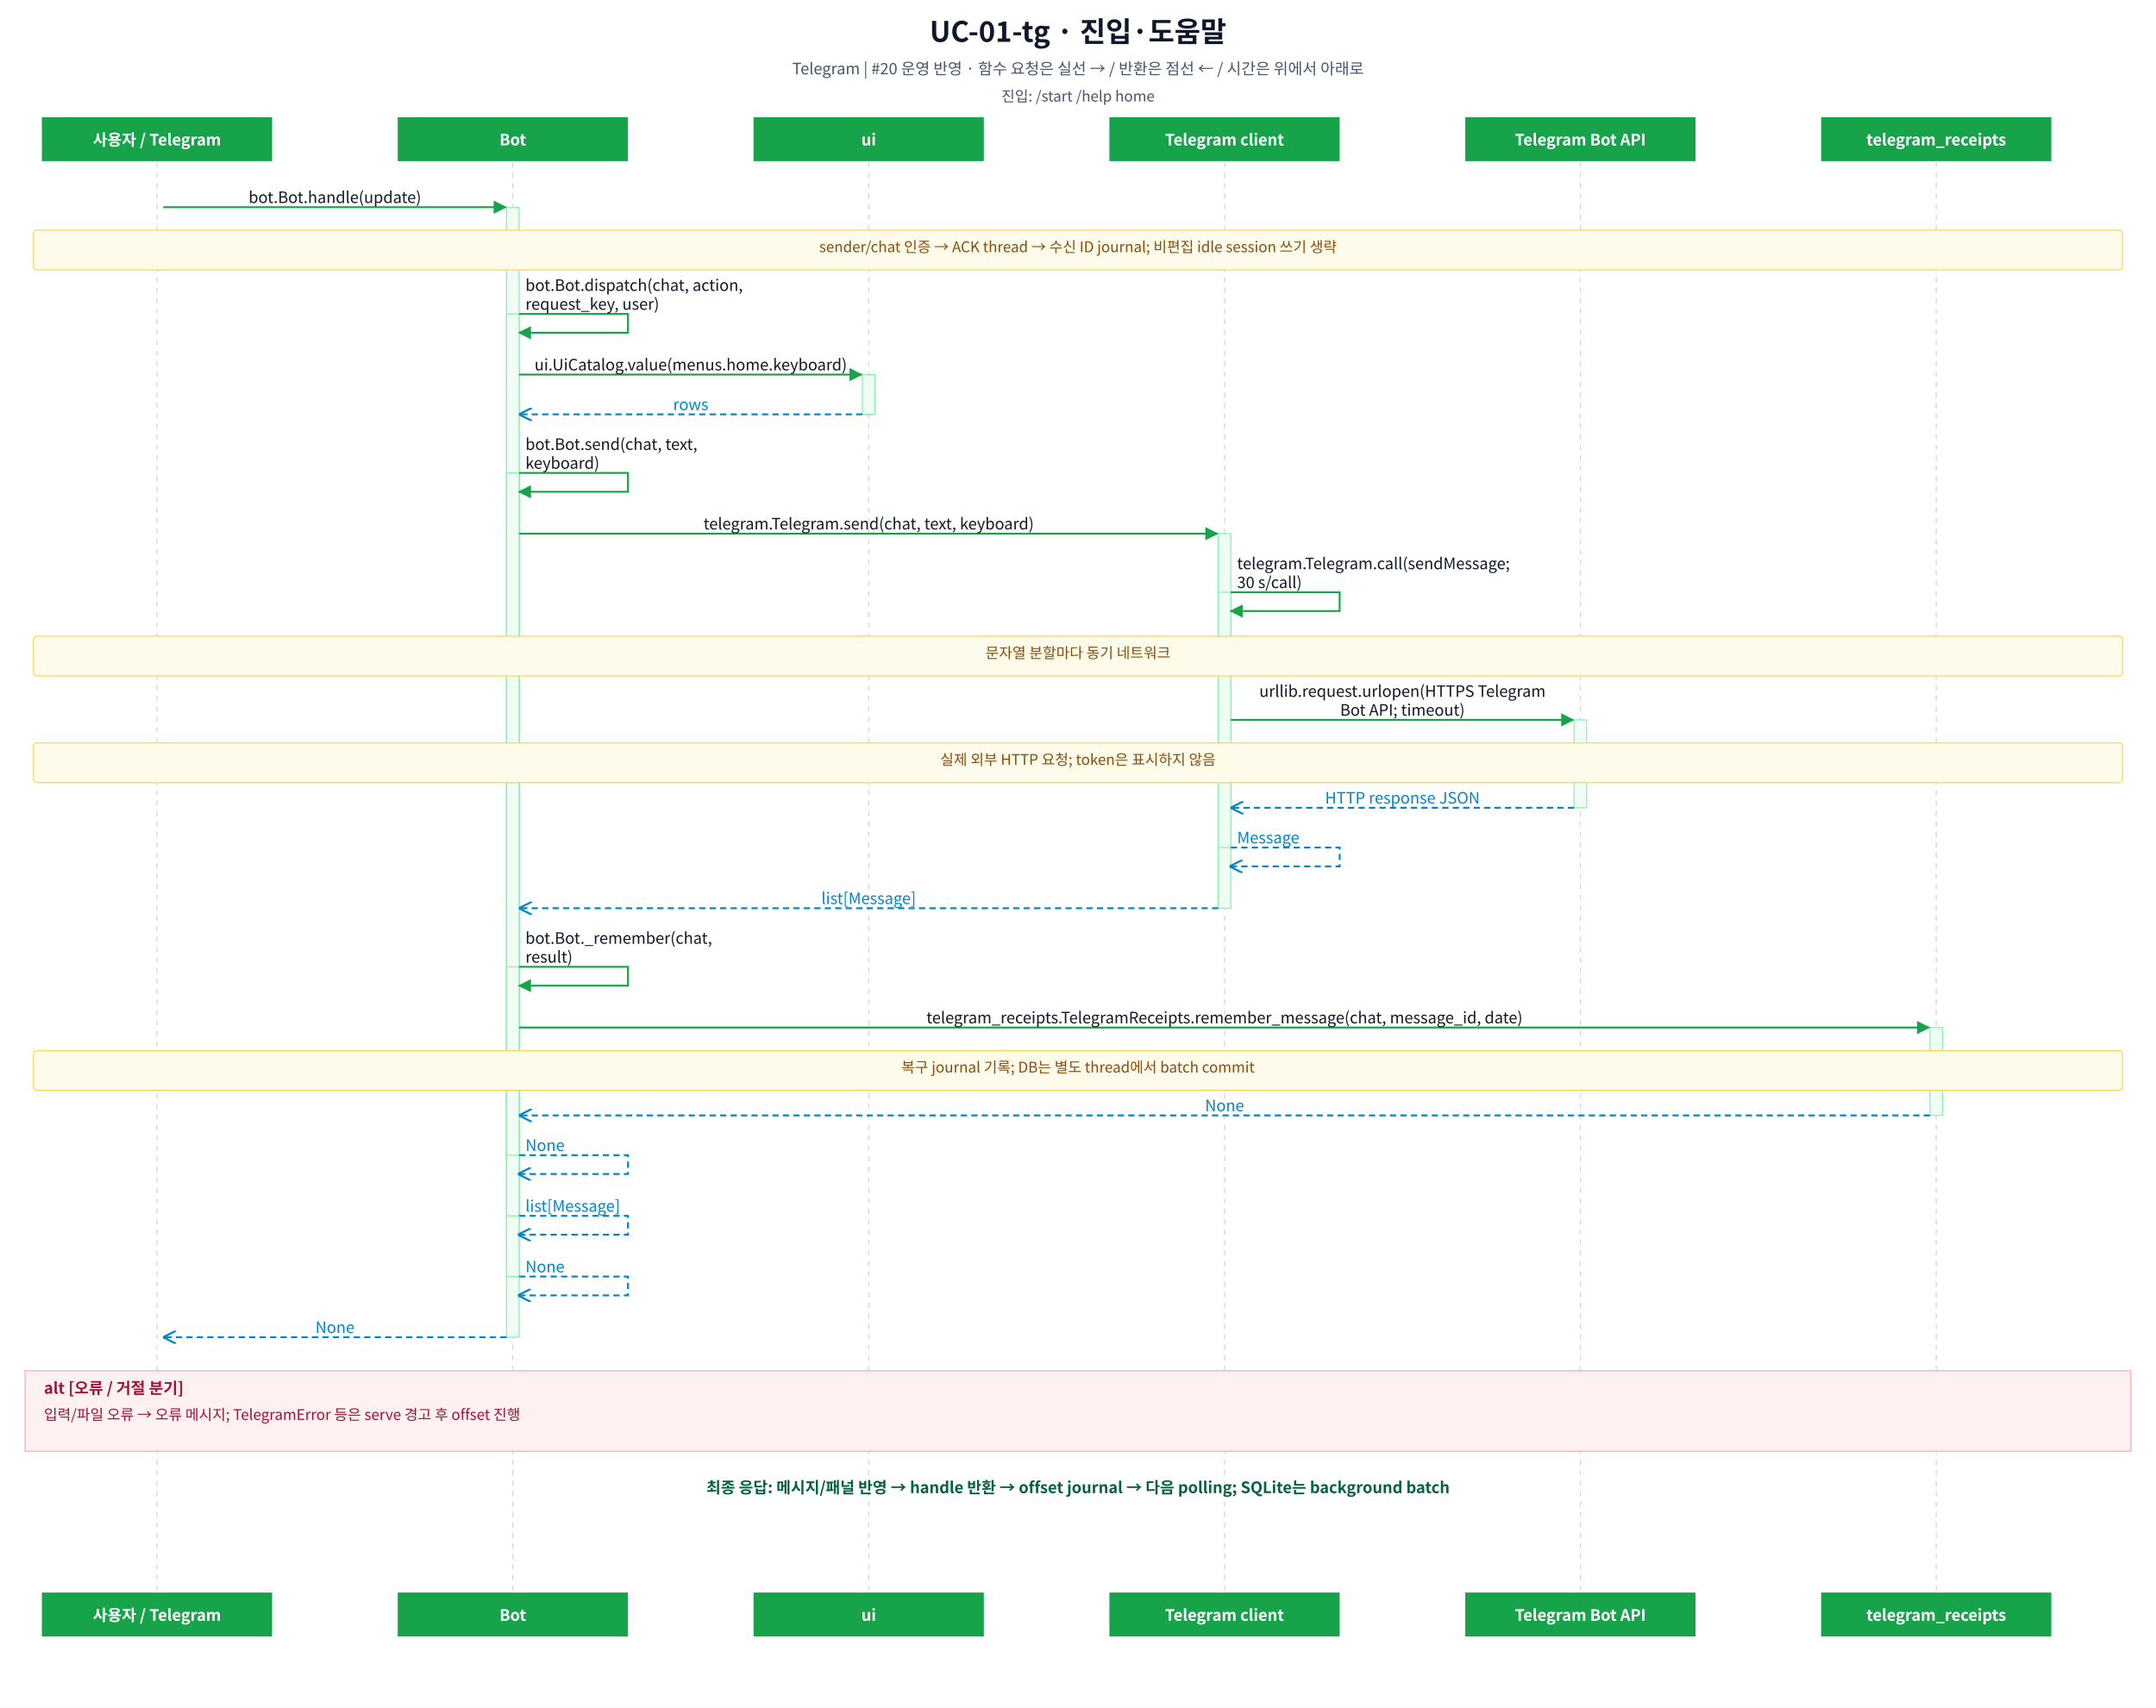
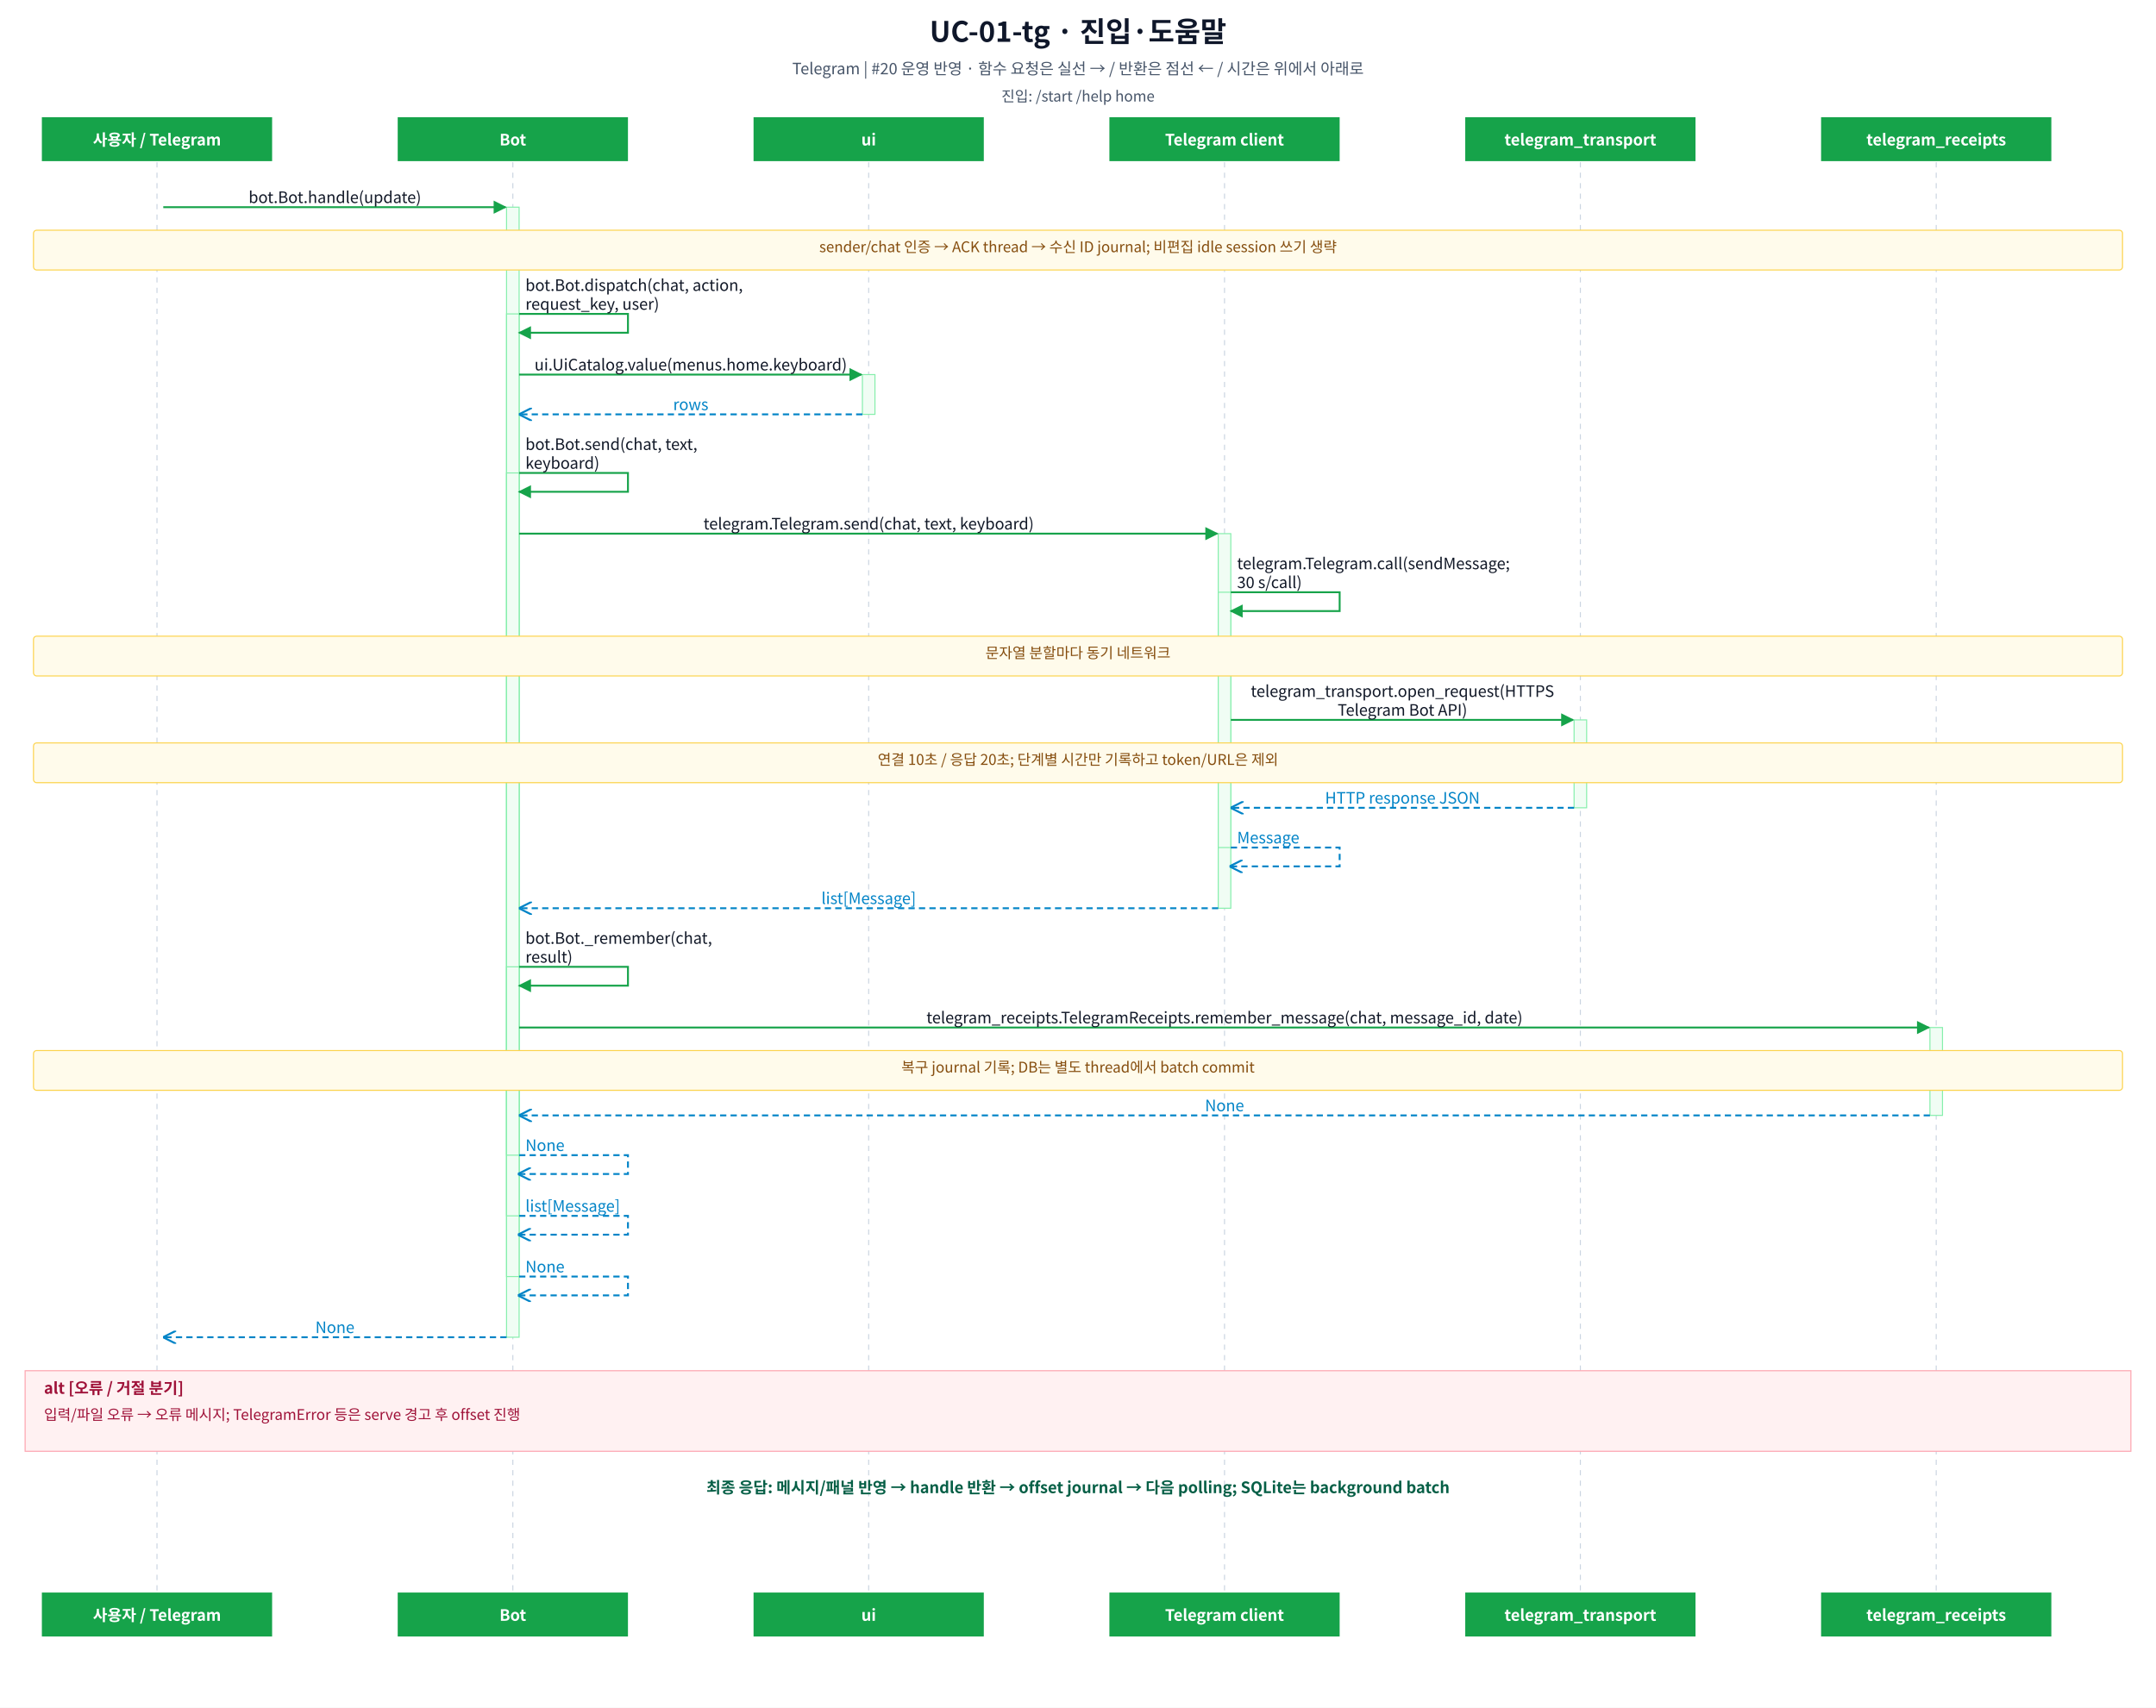
<svg xmlns="http://www.w3.org/2000/svg" width="2060" height="1632" viewBox="0 0 2060 1632" role="img" aria-label="진입·도움말">
  <defs>
    <marker id="req" viewBox="0 0 10 10" refX="9" refY="5" markerWidth="7" markerHeight="7" orient="auto-start-reverse">
      <path d="M0 0 L10 5 L0 10 z" fill="#16a34a" />
    </marker>
    <marker id="ret" viewBox="0 0 10 10" refX="9" refY="5" markerWidth="7" markerHeight="7" orient="auto-start-reverse">
      <path d="M0 0 L10 5 L0 10" fill="none" stroke="#0284c7" stroke-width="1.5" />
    </marker>
  </defs>
  <rect width="100%" height="100%" fill="white" />
  <g font-family="Noto Sans CJK KR, sans-serif">
    <text x="1030.0" y="40" text-anchor="middle" font-size="27" fill="#0f172a" font-weight="700">UC-01-tg · 진입·도움말</text>
    <text x="1030.0" y="71" text-anchor="middle" font-size="15" fill="#475569">Telegram | #20 운영 반영 · 함수 요청은 실선 → / 반환은 점선 ← / 시간은 위에서 아래로</text>
    <text x="1030.0" y="97" text-anchor="middle" font-size="14" fill="#475569">진입: /start /help home</text>
    <path d="M150.0,155 V1522" stroke="#cbd5e1" stroke-dasharray="5 5" />
    <rect x="40.0" y="112" width="220" height="42" fill="#16a34a" />
    <text x="150.0" y="139" text-anchor="middle" font-size="15" fill="white" font-weight="700">사용자 / Telegram</text>
    <rect x="40.0" y="1522" width="220" height="42" fill="#16a34a" />
    <text x="150.0" y="1549" text-anchor="middle" font-size="15" fill="white" font-weight="700">사용자 / Telegram</text>
    <path d="M490.0,155 V1522" stroke="#cbd5e1" stroke-dasharray="5 5" />
    <rect x="380.0" y="112" width="220" height="42" fill="#16a34a" />
    <text x="490.0" y="139" text-anchor="middle" font-size="15" fill="white" font-weight="700">Bot</text>
    <rect x="380.0" y="1522" width="220" height="42" fill="#16a34a" />
    <text x="490.0" y="1549" text-anchor="middle" font-size="15" fill="white" font-weight="700">Bot</text>
    <path d="M830.0,155 V1522" stroke="#cbd5e1" stroke-dasharray="5 5" />
    <rect x="720.0" y="112" width="220" height="42" fill="#16a34a" />
    <text x="830.0" y="139" text-anchor="middle" font-size="15" fill="white" font-weight="700">ui</text>
    <rect x="720.0" y="1522" width="220" height="42" fill="#16a34a" />
    <text x="830.0" y="1549" text-anchor="middle" font-size="15" fill="white" font-weight="700">ui</text>
    <path d="M1170.0,155 V1522" stroke="#cbd5e1" stroke-dasharray="5 5" />
    <rect x="1060.0" y="112" width="220" height="42" fill="#16a34a" />
    <text x="1170.0" y="139" text-anchor="middle" font-size="15" fill="white" font-weight="700">Telegram client</text>
    <rect x="1060.0" y="1522" width="220" height="42" fill="#16a34a" />
    <text x="1170.0" y="1549" text-anchor="middle" font-size="15" fill="white" font-weight="700">Telegram client</text>
    <path d="M1510.0,155 V1522" stroke="#cbd5e1" stroke-dasharray="5 5" />
    <rect x="1400.0" y="112" width="220" height="42" fill="#16a34a" />
-     <text x="1510.0" y="139" text-anchor="middle" font-size="15" fill="white" font-weight="700">Telegram Bot API</text>
+     <text x="1510.0" y="139" text-anchor="middle" font-size="15" fill="white" font-weight="700">telegram_transport</text>
    <rect x="1400.0" y="1522" width="220" height="42" fill="#16a34a" />
-     <text x="1510.0" y="1549" text-anchor="middle" font-size="15" fill="white" font-weight="700">Telegram Bot API</text>
+     <text x="1510.0" y="1549" text-anchor="middle" font-size="15" fill="white" font-weight="700">telegram_transport</text>
    <path d="M1850.0,155 V1522" stroke="#cbd5e1" stroke-dasharray="5 5" />
    <rect x="1740.0" y="112" width="220" height="42" fill="#16a34a" />
    <text x="1850.0" y="139" text-anchor="middle" font-size="15" fill="white" font-weight="700">telegram_receipts</text>
    <rect x="1740.0" y="1522" width="220" height="42" fill="#16a34a" />
    <text x="1850.0" y="1549" text-anchor="middle" font-size="15" fill="white" font-weight="700">telegram_receipts</text>
    <rect x="484.0" y="198" width="12" height="1080" fill="#f0fdf4" stroke="#86efac" />
    <rect x="484.0" y="300" width="12" height="920" fill="#f0fdf4" stroke="#86efac" />
    <rect x="484.0" y="452" width="12" height="710" fill="#f0fdf4" stroke="#86efac" />
    <rect x="1164.0" y="510" width="12" height="358" fill="#f0fdf4" stroke="#86efac" />
    <rect x="1164.0" y="566" width="12" height="244" fill="#f0fdf4" stroke="#86efac" />
    <rect x="484.0" y="924" width="12" height="180" fill="#f0fdf4" stroke="#86efac" />
    <rect x="1504.0" y="688" width="12" height="84" fill="#f0fdf4" stroke="#86efac" />
    <rect x="1844.0" y="982" width="12" height="84" fill="#f0fdf4" stroke="#86efac" />
    <rect x="824.0" y="358" width="12" height="38" fill="#f0fdf4" stroke="#86efac" />
    <path d="M156.0,198 H483.0" fill="none" stroke="#16a34a" stroke-width="1.8" marker-end="url(#req)" />
    <text x="320.0" y="194" text-anchor="middle" font-size="15" fill="#111827">bot.Bot.handle(update)</text>
    <rect x="32" y="220" width="1996" height="38" rx="3" fill="#fffbeb" stroke="#fcd34d" />
    <text x="1030.0" y="241" text-anchor="middle" font-size="14" fill="#854d0e">sender/chat 인증 → ACK thread → 수신 ID journal; 비편집 idle session 쓰기 생략</text>
    <path d="M496.0,300 H600.0 V318 H496.0" fill="none" stroke="#16a34a" stroke-width="1.8" marker-end="url(#req)" />
    <text x="502.0" y="278" text-anchor="start" font-size="15" fill="#111827">bot.Bot.dispatch(chat, action,</text>
    <text x="502.0" y="296" text-anchor="start" font-size="15" fill="#111827">request_key, user)</text>
    <path d="M496.0,358 H823.0" fill="none" stroke="#16a34a" stroke-width="1.8" marker-end="url(#req)" />
    <text x="660.0" y="354" text-anchor="middle" font-size="15" fill="#111827">ui.UiCatalog.value(menus.home.keyboard)</text>
    <path d="M824.0,396 H497.0" fill="none" stroke="#0284c7" stroke-width="1.8" stroke-dasharray="6 4" marker-end="url(#ret)" />
    <text x="660.0" y="392" text-anchor="middle" font-size="15" fill="#0284c7">rows</text>
    <path d="M496.0,452 H600.0 V470 H496.0" fill="none" stroke="#16a34a" stroke-width="1.8" marker-end="url(#req)" />
    <text x="502.0" y="430" text-anchor="start" font-size="15" fill="#111827">bot.Bot.send(chat, text,</text>
    <text x="502.0" y="448" text-anchor="start" font-size="15" fill="#111827">keyboard)</text>
    <path d="M496.0,510 H1163.0" fill="none" stroke="#16a34a" stroke-width="1.8" marker-end="url(#req)" />
    <text x="830.0" y="506" text-anchor="middle" font-size="15" fill="#111827">telegram.Telegram.send(chat, text, keyboard)</text>
    <path d="M1176.0,566 H1280.0 V584 H1176.0" fill="none" stroke="#16a34a" stroke-width="1.8" marker-end="url(#req)" />
    <text x="1182.0" y="544" text-anchor="start" font-size="15" fill="#111827">telegram.Telegram.call(sendMessage;</text>
    <text x="1182.0" y="562" text-anchor="start" font-size="15" fill="#111827">30 s/call)</text>
    <rect x="32" y="608" width="1996" height="38" rx="3" fill="#fffbeb" stroke="#fcd34d" />
    <text x="1030.0" y="629" text-anchor="middle" font-size="14" fill="#854d0e">문자열 분할마다 동기 네트워크</text>
    <path d="M1176.0,688 H1503.0" fill="none" stroke="#16a34a" stroke-width="1.8" marker-end="url(#req)" />
-     <text x="1340.0" y="666" text-anchor="middle" font-size="15" fill="#111827">urllib.request.urlopen(HTTPS Telegram</text>
-     <text x="1340.0" y="684" text-anchor="middle" font-size="15" fill="#111827">Bot API; timeout)</text>
+     <text x="1340.0" y="666" text-anchor="middle" font-size="15" fill="#111827">telegram_transport.open_request(HTTPS</text>
+     <text x="1340.0" y="684" text-anchor="middle" font-size="15" fill="#111827">Telegram Bot API)</text>
    <rect x="32" y="710" width="1996" height="38" rx="3" fill="#fffbeb" stroke="#fcd34d" />
-     <text x="1030.0" y="731" text-anchor="middle" font-size="14" fill="#854d0e">실제 외부 HTTP 요청; token은 표시하지 않음</text>
+     <text x="1030.0" y="731" text-anchor="middle" font-size="14" fill="#854d0e">연결 10초 / 응답 20초; 단계별 시간만 기록하고 token/URL은 제외</text>
    <path d="M1504.0,772 H1177.0" fill="none" stroke="#0284c7" stroke-width="1.8" stroke-dasharray="6 4" marker-end="url(#ret)" />
    <text x="1340.0" y="768" text-anchor="middle" font-size="15" fill="#0284c7">HTTP response JSON</text>
    <path d="M1176.0,810 H1280.0 V828 H1176.0" fill="none" stroke="#0284c7" stroke-width="1.8" stroke-dasharray="6 4" marker-end="url(#ret)" />
    <text x="1182.0" y="806" text-anchor="start" font-size="15" fill="#0284c7">Message</text>
    <path d="M1164.0,868 H497.0" fill="none" stroke="#0284c7" stroke-width="1.8" stroke-dasharray="6 4" marker-end="url(#ret)" />
    <text x="830.0" y="864" text-anchor="middle" font-size="15" fill="#0284c7">list[Message]</text>
    <path d="M496.0,924 H600.0 V942 H496.0" fill="none" stroke="#16a34a" stroke-width="1.8" marker-end="url(#req)" />
    <text x="502.0" y="902" text-anchor="start" font-size="15" fill="#111827">bot.Bot._remember(chat,</text>
    <text x="502.0" y="920" text-anchor="start" font-size="15" fill="#111827">result)</text>
    <path d="M496.0,982 H1843.0" fill="none" stroke="#16a34a" stroke-width="1.8" marker-end="url(#req)" />
    <text x="1170.0" y="978" text-anchor="middle" font-size="15" fill="#111827">telegram_receipts.TelegramReceipts.remember_message(chat, message_id, date)</text>
    <rect x="32" y="1004" width="1996" height="38" rx="3" fill="#fffbeb" stroke="#fcd34d" />
    <text x="1030.0" y="1025" text-anchor="middle" font-size="14" fill="#854d0e">복구 journal 기록; DB는 별도 thread에서 batch commit</text>
    <path d="M1844.0,1066 H497.0" fill="none" stroke="#0284c7" stroke-width="1.8" stroke-dasharray="6 4" marker-end="url(#ret)" />
    <text x="1170.0" y="1062" text-anchor="middle" font-size="15" fill="#0284c7">None</text>
    <path d="M496.0,1104 H600.0 V1122 H496.0" fill="none" stroke="#0284c7" stroke-width="1.8" stroke-dasharray="6 4" marker-end="url(#ret)" />
    <text x="502.0" y="1100" text-anchor="start" font-size="15" fill="#0284c7">None</text>
    <path d="M496.0,1162 H600.0 V1180 H496.0" fill="none" stroke="#0284c7" stroke-width="1.8" stroke-dasharray="6 4" marker-end="url(#ret)" />
    <text x="502.0" y="1158" text-anchor="start" font-size="15" fill="#0284c7">list[Message]</text>
    <path d="M496.0,1220 H600.0 V1238 H496.0" fill="none" stroke="#0284c7" stroke-width="1.8" stroke-dasharray="6 4" marker-end="url(#ret)" />
    <text x="502.0" y="1216" text-anchor="start" font-size="15" fill="#0284c7">None</text>
    <path d="M484.0,1278 H157.0" fill="none" stroke="#0284c7" stroke-width="1.8" stroke-dasharray="6 4" marker-end="url(#ret)" />
    <text x="320.0" y="1274" text-anchor="middle" font-size="15" fill="#0284c7">None</text>
    <rect x="24" y="1310" width="2012" height="77" fill="#fff1f2" stroke="#fda4af" />
    <text x="42" y="1332" text-anchor="start" font-size="15" fill="#9f1239" font-weight="700">alt [오류 / 거절 분기]</text>
    <text x="42" y="1357" text-anchor="start" font-size="14" fill="#9f1239">입력/파일 오류 → 오류 메시지; TelegramError 등은 serve 경고 후 offset 진행</text>
    <text x="1030.0" y="1427" text-anchor="middle" font-size="15" fill="#065f46" font-weight="700">최종 응답: 메시지/패널 반영 → handle 반환 → offset journal → 다음 polling; SQLite는 background batch</text>
  </g>
</svg>
